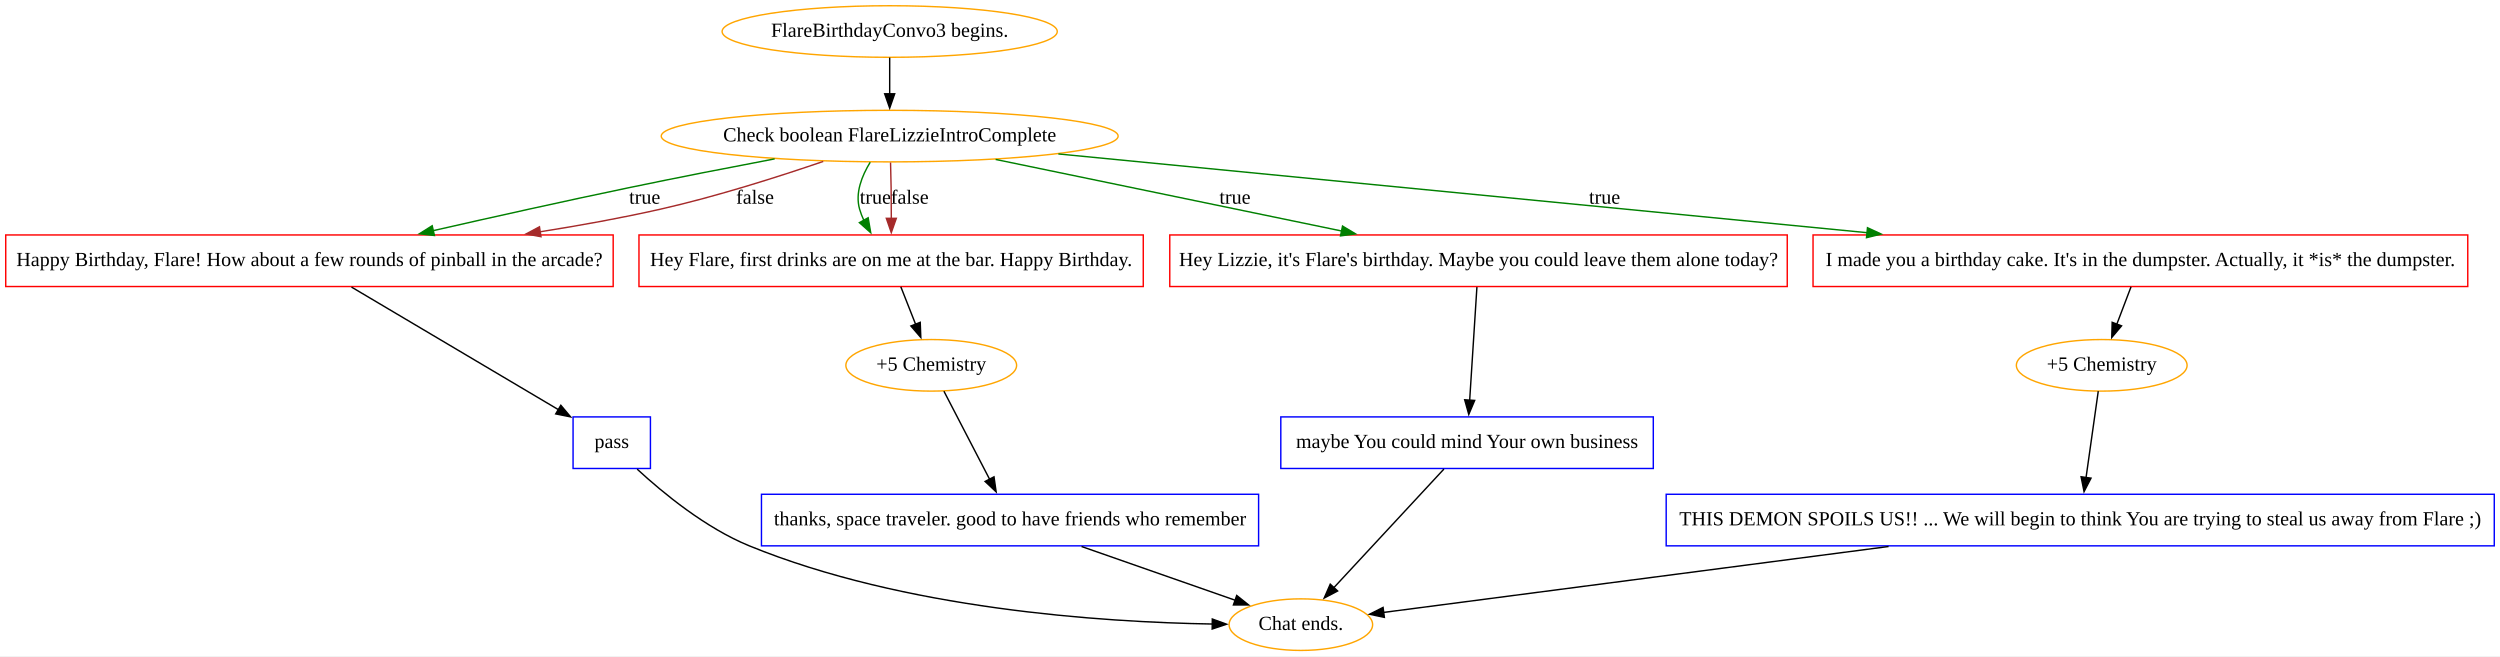
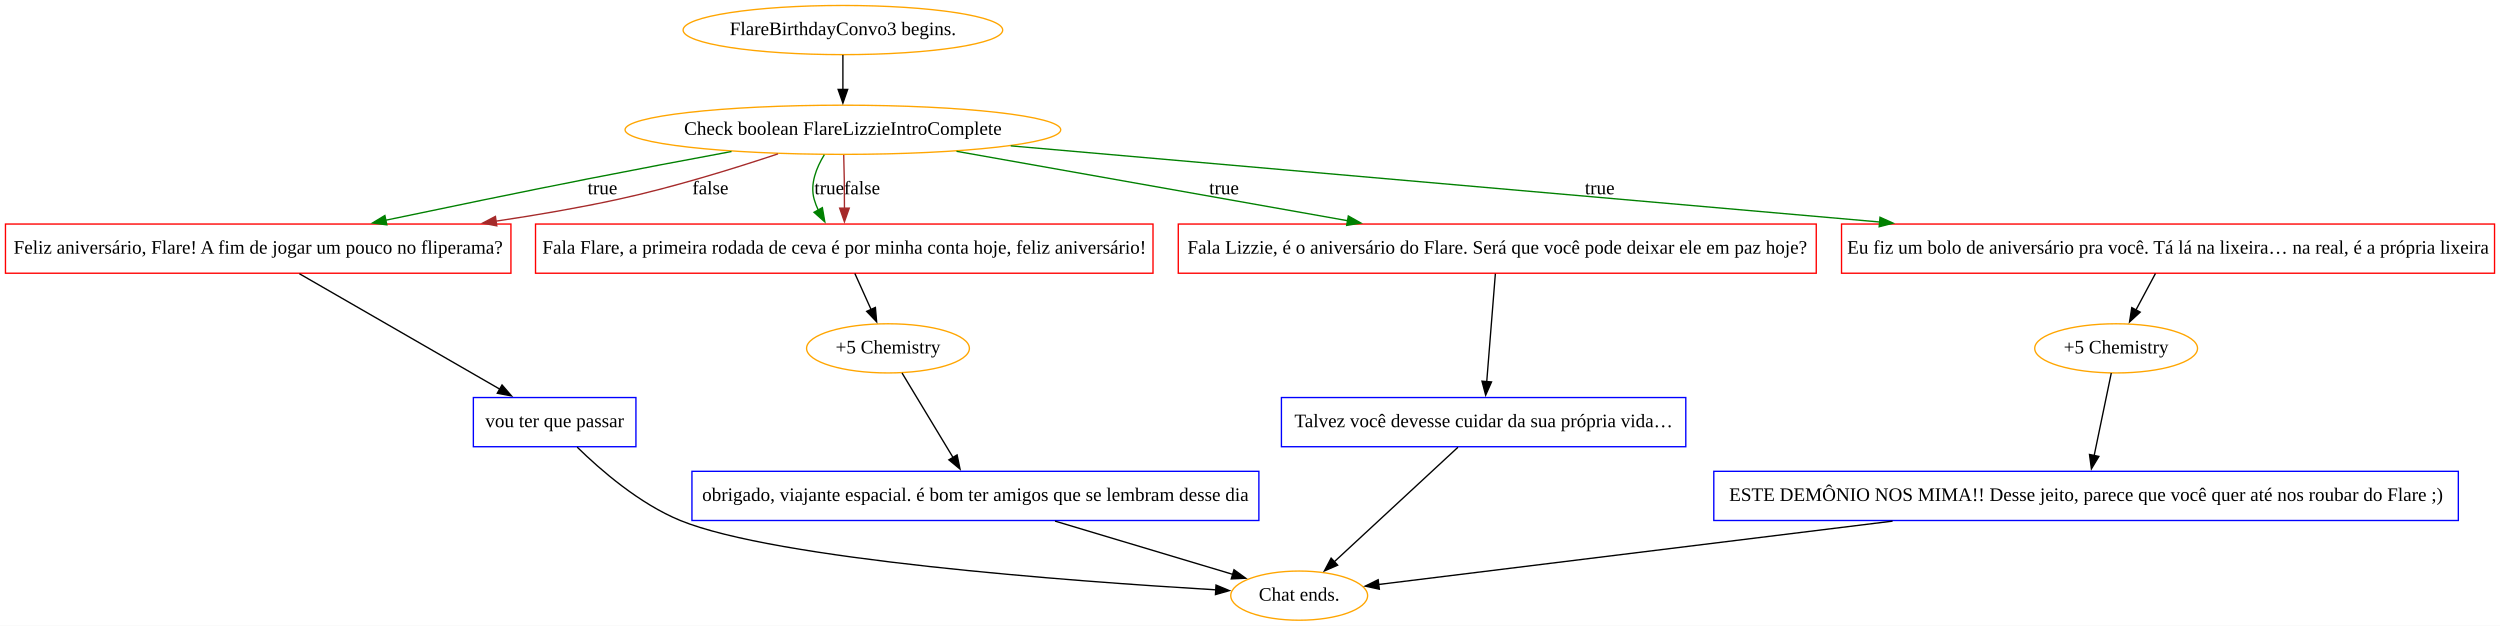
- <svg xmlns="http://www.w3.org/2000/svg" width="1745pt" height="458pt" viewBox="0.00 0.00 1745.00 458.00">
+ <svg xmlns="http://www.w3.org/2000/svg" width="1830pt" height="458pt" viewBox="0.00 0.00 1830.00 458.00">
  <g id="graph0" class="graph" transform="scale(1 1) rotate(0) translate(4 454)">
-     <polygon fill="white" stroke="none" points="-4,4 -4,-454 1741,-454 1741,4 -4,4" />
+     <polygon fill="white" stroke="none" points="-4,4 -4,-454 1826,-454 1826,4 -4,4" />
    <g id="node1" class="node">
-       <ellipse fill="none" stroke="orange" cx="617" cy="-432" rx="116.98" ry="18" />
-       <text text-anchor="middle" x="617" y="-428.3" font-family="Times New Roman,serif" font-size="14.00">FlareBirthdayConvo3 begins.</text>
+       <ellipse fill="none" stroke="orange" cx="613" cy="-432" rx="116.98" ry="18" />
+       <text text-anchor="middle" x="613" y="-428.3" font-family="Times New Roman,serif" font-size="14.00">FlareBirthdayConvo3 begins.</text>
    </g>
    <g id="node2" class="node">
-       <ellipse fill="none" stroke="orange" cx="617" cy="-359" rx="159.47" ry="18" />
-       <text text-anchor="middle" x="617" y="-355.3" font-family="Times New Roman,serif" font-size="14.00">Check boolean FlareLizzieIntroComplete</text>
+       <ellipse fill="none" stroke="orange" cx="613" cy="-359" rx="159.47" ry="18" />
+       <text text-anchor="middle" x="613" y="-355.3" font-family="Times New Roman,serif" font-size="14.00">Check boolean FlareLizzieIntroComplete</text>
    </g>
    <g id="edge1" class="edge">
-       <path fill="none" stroke="black" d="M617,-413.81C617,-406.23 617,-397.1 617,-388.54" />
-       <polygon fill="black" stroke="black" points="620.5,-388.54 617,-378.54 613.5,-388.54 620.5,-388.54" />
+       <path fill="none" stroke="black" d="M613,-413.81C613,-406.23 613,-397.1 613,-388.54" />
+       <polygon fill="black" stroke="black" points="616.5,-388.54 613,-378.54 609.5,-388.54 616.5,-388.54" />
    </g>
    <g id="node3" class="node">
-       <polygon fill="none" stroke="red" points="424,-290 0,-290 0,-254 424,-254 424,-290" />
-       <text text-anchor="middle" x="212" y="-268.3" font-family="Times New Roman,serif" font-size="14.00">Happy Birthday, Flare! How about a few rounds of pinball in the arcade?</text>
+       <polygon fill="none" stroke="red" points="370,-290 0,-290 0,-254 370,-254 370,-290" />
+       <text text-anchor="middle" x="185" y="-268.3" font-family="Times New Roman,serif" font-size="14.00">Feliz aniversário, Flare! A fim de jogar um pouco no fliperama?</text>
    </g>
    <g id="edge2" class="edge">
-       <path fill="none" stroke="green" d="M536.71,-343.11C504.98,-337.08 468.23,-329.92 435,-323 389.81,-313.59 339.64,-302.41 298.35,-293.01" />
-       <polygon fill="green" stroke="green" points="299.23,-289.62 288.7,-290.81 297.67,-296.44 299.23,-289.62" />
-       <text text-anchor="middle" x="446" y="-311.8" font-family="Times New Roman,serif" font-size="14.00">true</text>
+       <path fill="none" stroke="green" d="M531.47,-343.1C498.67,-337.01 460.51,-329.81 426,-323 377.21,-313.37 322.97,-302.17 278.32,-292.8" />
+       <polygon fill="green" stroke="green" points="279.17,-289.41 268.66,-290.78 277.73,-296.26 279.17,-289.41" />
+       <text text-anchor="middle" x="437" y="-311.8" font-family="Times New Roman,serif" font-size="14.00">true</text>
    </g>
    <g id="edge6" class="edge">
-       <path fill="none" stroke="brown" d="M570.63,-341.33C538.98,-330.5 495.89,-316.79 457,-308 429.99,-301.89 401.06,-296.64 372.87,-292.2" />
-       <polygon fill="brown" stroke="brown" points="373.61,-288.78 363.19,-290.71 372.54,-295.69 373.61,-288.78" />
-       <text text-anchor="middle" x="523" y="-311.8" font-family="Times New Roman,serif" font-size="14.00">false</text>
+       <path fill="none" stroke="brown" d="M565.52,-341.38C532.84,-330.49 488.22,-316.71 448,-308 419.46,-301.82 388.92,-296.55 359.13,-292.13" />
+       <polygon fill="brown" stroke="brown" points="359.65,-288.67 349.25,-290.69 358.65,-295.59 359.65,-288.67" />
+       <text text-anchor="middle" x="516" y="-311.8" font-family="Times New Roman,serif" font-size="14.00">false</text>
    </g>
    <g id="node4" class="node">
-       <polygon fill="none" stroke="red" points="794,-290 442,-290 442,-254 794,-254 794,-290" />
-       <text text-anchor="middle" x="618" y="-268.3" font-family="Times New Roman,serif" font-size="14.00">Hey Flare, first drinks are on me at the bar. Happy Birthday.</text>
+       <polygon fill="none" stroke="red" points="840,-290 388,-290 388,-254 840,-254 840,-290" />
+       <text text-anchor="middle" x="614" y="-268.3" font-family="Times New Roman,serif" font-size="14.00">Fala Flare, a primeira rodada de ceva é por minha conta hoje, feliz aniversário!</text>
    </g>
    <g id="edge3" class="edge">
-       <path fill="none" stroke="green" d="M603.43,-340.78C597.59,-331.3 592.77,-319.22 596,-308 596.75,-305.38 597.77,-302.77 598.95,-300.22" />
-       <polygon fill="green" stroke="green" points="601.97,-302 603.77,-291.56 595.85,-298.6 601.97,-302" />
-       <text text-anchor="middle" x="607" y="-311.8" font-family="Times New Roman,serif" font-size="14.00">true</text>
+       <path fill="none" stroke="green" d="M599.43,-340.78C593.59,-331.3 588.77,-319.22 592,-308 592.75,-305.38 593.77,-302.77 594.95,-300.22" />
+       <polygon fill="green" stroke="green" points="597.97,-302 599.77,-291.56 591.85,-298.6 597.97,-302" />
+       <text text-anchor="middle" x="603" y="-311.8" font-family="Times New Roman,serif" font-size="14.00">true</text>
    </g>
    <g id="edge7" class="edge">
-       <path fill="none" stroke="brown" d="M617.6,-340.56C617.76,-334.95 617.92,-328.71 618,-323 618.1,-316.08 618.14,-308.62 618.14,-301.63" />
-       <polygon fill="brown" stroke="brown" points="621.64,-301.63 618.12,-291.64 614.64,-301.64 621.64,-301.63" />
-       <text text-anchor="middle" x="631" y="-311.8" font-family="Times New Roman,serif" font-size="14.00">false</text>
+       <path fill="none" stroke="brown" d="M613.6,-340.56C613.76,-334.95 613.92,-328.71 614,-323 614.1,-316.08 614.14,-308.62 614.14,-301.63" />
+       <polygon fill="brown" stroke="brown" points="617.64,-301.63 614.12,-291.64 610.64,-301.64 617.64,-301.63" />
+       <text text-anchor="middle" x="627" y="-311.8" font-family="Times New Roman,serif" font-size="14.00">false</text>
    </g>
    <g id="node5" class="node">
-       <polygon fill="none" stroke="red" points="1243.5,-290 812.5,-290 812.5,-254 1243.5,-254 1243.5,-290" />
-       <text text-anchor="middle" x="1028" y="-268.3" font-family="Times New Roman,serif" font-size="14.00">Hey Lizzie, it's Flare's birthday. Maybe you could leave them alone today?</text>
+       <polygon fill="none" stroke="red" points="1325.5,-290 858.5,-290 858.5,-254 1325.5,-254 1325.5,-290" />
+       <text text-anchor="middle" x="1092" y="-268.3" font-family="Times New Roman,serif" font-size="14.00">Fala Lizzie, é o aniversário do Flare. Será que você pode deixar ele em paz hoje?</text>
    </g>
    <g id="edge4" class="edge">
-       <path fill="none" stroke="green" d="M690.95,-342.71C758.55,-328.73 858.91,-307.97 932.54,-292.74" />
-       <polygon fill="green" stroke="green" points="933.09,-296.2 942.17,-290.75 931.67,-289.35 933.09,-296.2" />
-       <text text-anchor="middle" x="858" y="-311.8" font-family="Times New Roman,serif" font-size="14.00">true</text>
+       <path fill="none" stroke="green" d="M696.16,-343.24C775.47,-329.17 895.39,-307.89 982.45,-292.44" />
+       <polygon fill="green" stroke="green" points="982.98,-295.9 992.22,-290.71 981.76,-289.01 982.98,-295.9" />
+       <text text-anchor="middle" x="892" y="-311.8" font-family="Times New Roman,serif" font-size="14.00">true</text>
    </g>
    <g id="node6" class="node">
-       <polygon fill="none" stroke="red" points="1718.5,-290 1261.5,-290 1261.5,-254 1718.5,-254 1718.5,-290" />
-       <text text-anchor="middle" x="1490" y="-268.3" font-family="Times New Roman,serif" font-size="14.00">I made you a birthday cake. It's in the dumpster. Actually, it *is* the dumpster.</text>
+       <polygon fill="none" stroke="red" points="1822,-290 1344,-290 1344,-254 1822,-254 1822,-290" />
+       <text text-anchor="middle" x="1583" y="-268.3" font-family="Times New Roman,serif" font-size="14.00">Eu fiz um bolo de aniversário pra você. Tá lá na lixeira… na real, é a própria lixeira</text>
    </g>
    <g id="edge5" class="edge">
-       <path fill="none" stroke="green" d="M734.74,-346.54C879.56,-332.44 1127.31,-308.31 1299.39,-291.56" />
-       <polygon fill="green" stroke="green" points="1299.5,-295.06 1309.11,-290.61 1298.82,-288.1 1299.5,-295.06" />
-       <text text-anchor="middle" x="1116" y="-311.8" font-family="Times New Roman,serif" font-size="14.00">true</text>
+       <path fill="none" stroke="green" d="M735.85,-347.23C895.75,-333.22 1177.67,-308.52 1372.1,-291.48" />
+       <polygon fill="green" stroke="green" points="1372.16,-294.99 1381.81,-290.63 1371.55,-288.02 1372.16,-294.99" />
+       <text text-anchor="middle" x="1167" y="-311.8" font-family="Times New Roman,serif" font-size="14.00">true</text>
    </g>
    <g id="node7" class="node">
-       <polygon fill="none" stroke="blue" points="450,-163 396,-163 396,-127 450,-127 450,-163" />
-       <text text-anchor="middle" x="423" y="-141.3" font-family="Times New Roman,serif" font-size="14.00">pass</text>
+       <polygon fill="none" stroke="blue" points="461.5,-163 342.5,-163 342.5,-127 461.5,-127 461.5,-163" />
+       <text text-anchor="middle" x="402" y="-141.3" font-family="Times New Roman,serif" font-size="14.00">vou ter que passar</text>
    </g>
    <g id="edge8" class="edge">
-       <path fill="none" stroke="black" d="M241.34,-253.62C279.1,-231.25 344.75,-192.36 385.93,-167.96" />
-       <polygon fill="black" stroke="black" points="387.46,-171.12 394.28,-163.01 383.89,-165.1 387.46,-171.12" />
+       <path fill="none" stroke="black" d="M215.17,-253.62C253.45,-231.57 319.56,-193.49 362.01,-169.04" />
+       <polygon fill="black" stroke="black" points="363.5,-172.21 370.42,-164.19 360.01,-166.15 363.5,-172.21" />
    </g>
    <g id="node8" class="node">
      <ellipse fill="none" stroke="orange" cx="646" cy="-199" rx="59.59" ry="18" />
      <text text-anchor="middle" x="646" y="-195.3" font-family="Times New Roman,serif" font-size="14.00">+5 Chemistry</text>
    </g>
    <g id="edge9" class="edge">
-       <path fill="none" stroke="black" d="M624.78,-253.81C627.87,-245.96 631.62,-236.47 635.09,-227.66" />
-       <polygon fill="black" stroke="black" points="638.32,-229.02 638.73,-218.44 631.8,-226.46 638.32,-229.02" />
+       <path fill="none" stroke="black" d="M621.75,-253.81C625.32,-245.88 629.66,-236.26 633.67,-227.36" />
+       <polygon fill="black" stroke="black" points="636.78,-228.96 637.7,-218.41 630.4,-226.09 636.78,-228.96" />
    </g>
    <g id="node9" class="node">
-       <polygon fill="none" stroke="blue" points="1150,-163 890,-163 890,-127 1150,-127 1150,-163" />
-       <text text-anchor="middle" x="1020" y="-141.3" font-family="Times New Roman,serif" font-size="14.00">maybe You could mind Your own business</text>
+       <polygon fill="none" stroke="blue" points="1230,-163 934,-163 934,-127 1230,-127 1230,-163" />
+       <text text-anchor="middle" x="1082" y="-141.3" font-family="Times New Roman,serif" font-size="14.00">Talvez você devesse cuidar da sua própria vida…</text>
    </g>
    <g id="edge10" class="edge">
-       <path fill="none" stroke="black" d="M1026.89,-253.62C1025.58,-233.19 1023.39,-198.99 1021.83,-174.62" />
-       <polygon fill="black" stroke="black" points="1025.33,-174.5 1021.2,-164.74 1018.35,-174.95 1025.33,-174.5" />
+       <path fill="none" stroke="black" d="M1090.61,-253.62C1088.98,-233.19 1086.24,-198.99 1084.29,-174.62" />
+       <polygon fill="black" stroke="black" points="1087.79,-174.43 1083.5,-164.74 1080.81,-174.99 1087.79,-174.43" />
    </g>
    <g id="node10" class="node">
-       <ellipse fill="none" stroke="orange" cx="1463" cy="-199" rx="59.59" ry="18" />
-       <text text-anchor="middle" x="1463" y="-195.3" font-family="Times New Roman,serif" font-size="14.00">+5 Chemistry</text>
+       <ellipse fill="none" stroke="orange" cx="1545" cy="-199" rx="59.59" ry="18" />
+       <text text-anchor="middle" x="1545" y="-195.3" font-family="Times New Roman,serif" font-size="14.00">+5 Chemistry</text>
    </g>
    <g id="edge11" class="edge">
-       <path fill="none" stroke="black" d="M1483.46,-253.81C1480.48,-245.96 1476.87,-236.47 1473.52,-227.66" />
-       <polygon fill="black" stroke="black" points="1476.84,-226.55 1470.01,-218.44 1470.3,-229.03 1476.84,-226.55" />
+       <path fill="none" stroke="black" d="M1573.8,-253.81C1569.51,-245.79 1564.29,-236.05 1559.49,-227.07" />
+       <polygon fill="black" stroke="black" points="1562.63,-225.53 1554.83,-218.36 1556.46,-228.83 1562.63,-225.53" />
    </g>
    <g id="node11" class="node">
-       <ellipse fill="none" stroke="orange" cx="904" cy="-18" rx="50.09" ry="18" />
-       <text text-anchor="middle" x="904" y="-14.3" font-family="Times New Roman,serif" font-size="14.00">Chat ends.</text>
+       <ellipse fill="none" stroke="orange" cx="947" cy="-18" rx="50.09" ry="18" />
+       <text text-anchor="middle" x="947" y="-14.3" font-family="Times New Roman,serif" font-size="14.00">Chat ends.</text>
    </g>
    <g id="edge12" class="edge">
-       <path fill="none" stroke="black" d="M440.76,-126.52C458.85,-109.84 488.49,-85.47 519,-73 626.93,-28.88 764.51,-19.71 842.58,-18.42" />
-       <polygon fill="black" stroke="black" points="842.19,-21.93 852.14,-18.3 842.1,-14.93 842.19,-21.93" />
+       <path fill="none" stroke="black" d="M418.5,-126.69C435.65,-109.89 464.12,-85.21 494,-73 563.68,-44.52 779.61,-28.57 886.21,-22.23" />
+       <polygon fill="black" stroke="black" points="886.12,-25.74 895.9,-21.67 885.72,-18.76 886.12,-25.74" />
    </g>
    <g id="node12" class="node">
-       <polygon fill="none" stroke="blue" points="874.5,-109 527.5,-109 527.5,-73 874.5,-73 874.5,-109" />
-       <text text-anchor="middle" x="701" y="-87.3" font-family="Times New Roman,serif" font-size="14.00">thanks, space traveler. good to have friends who remember</text>
+       <polygon fill="none" stroke="blue" points="917.5,-109 502.5,-109 502.5,-73 917.5,-73 917.5,-109" />
+       <text text-anchor="middle" x="710" y="-87.3" font-family="Times New Roman,serif" font-size="14.00">obrigado, viajante espacial. é bom ter amigos que se lembram desse dia</text>
    </g>
    <g id="edge13" class="edge">
-       <path fill="none" stroke="black" d="M654.84,-180.97C663.45,-164.38 676.67,-138.88 686.77,-119.43" />
-       <polygon fill="black" stroke="black" points="689.81,-121.17 691.31,-110.68 683.59,-117.95 689.81,-121.17" />
+       <path fill="none" stroke="black" d="M656.28,-180.97C666.35,-164.3 681.84,-138.65 693.6,-119.16" />
+       <polygon fill="black" stroke="black" points="696.58,-121.01 698.75,-110.64 690.58,-117.39 696.58,-121.01" />
    </g>
    <g id="edge14" class="edge">
-       <path fill="none" stroke="black" d="M1003.87,-126.62C983.91,-105.11 949.78,-68.34 927.06,-43.85" />
-       <polygon fill="black" stroke="black" points="929.65,-41.5 920.28,-36.55 924.52,-46.26 929.65,-41.5" />
+       <path fill="none" stroke="black" d="M1063.23,-126.62C1039.67,-104.8 999.14,-67.28 972.71,-42.8" />
+       <polygon fill="black" stroke="black" points="975.16,-40.3 965.44,-36.07 970.4,-45.44 975.16,-40.3" />
    </g>
    <g id="node13" class="node">
-       <polygon fill="none" stroke="blue" points="1737,-109 1159,-109 1159,-73 1737,-73 1737,-109" />
-       <text text-anchor="middle" x="1448" y="-87.3" font-family="Times New Roman,serif" font-size="14.00">THIS DEMON SPOILS US!! ... We will begin to think You are trying to steal us away from Flare ;) </text>
+       <polygon fill="none" stroke="blue" points="1795.5,-109 1250.5,-109 1250.5,-73 1795.5,-73 1795.5,-109" />
+       <text text-anchor="middle" x="1523" y="-87.3" font-family="Times New Roman,serif" font-size="14.00">ESTE DEMÔNIO NOS MIMA!! Desse jeito, parece que você quer até nos roubar do Flare ;) </text>
    </g>
    <g id="edge15" class="edge">
-       <path fill="none" stroke="black" d="M1460.59,-180.97C1458.29,-164.69 1454.77,-139.82 1452.04,-120.52" />
-       <polygon fill="black" stroke="black" points="1455.53,-120.25 1450.67,-110.84 1448.6,-121.23 1455.53,-120.25" />
+       <path fill="none" stroke="black" d="M1541.47,-180.97C1538.09,-164.69 1532.93,-139.82 1528.92,-120.52" />
+       <polygon fill="black" stroke="black" points="1532.37,-119.9 1526.91,-110.82 1525.51,-121.33 1532.37,-119.9" />
    </g>
    <g id="edge16" class="edge">
-       <path fill="none" stroke="black" d="M750.92,-72.54C783.68,-61.08 826.21,-46.21 858.13,-35.04" />
-       <polygon fill="black" stroke="black" points="859.23,-38.37 867.51,-31.76 856.92,-31.76 859.23,-38.37" />
+       <path fill="none" stroke="black" d="M768.28,-72.54C808.32,-60.54 860.86,-44.81 898.59,-33.5" />
+       <polygon fill="black" stroke="black" points="899.29,-36.95 907.86,-30.73 897.28,-30.24 899.29,-36.95" />
    </g>
    <g id="edge17" class="edge">
-       <path fill="none" stroke="black" d="M1314.23,-72.54C1201.25,-57.8 1044.95,-37.4 961.67,-26.53" />
-       <polygon fill="black" stroke="black" points="962.29,-23.08 951.92,-25.25 961.38,-30.02 962.29,-23.08" />
+       <path fill="none" stroke="black" d="M1381.36,-72.54C1260.38,-57.63 1092.47,-36.93 1005.09,-26.16" />
+       <polygon fill="black" stroke="black" points="1005.67,-22.71 995.32,-24.96 1004.81,-29.65 1005.67,-22.71" />
    </g>
  </g>
</svg>
